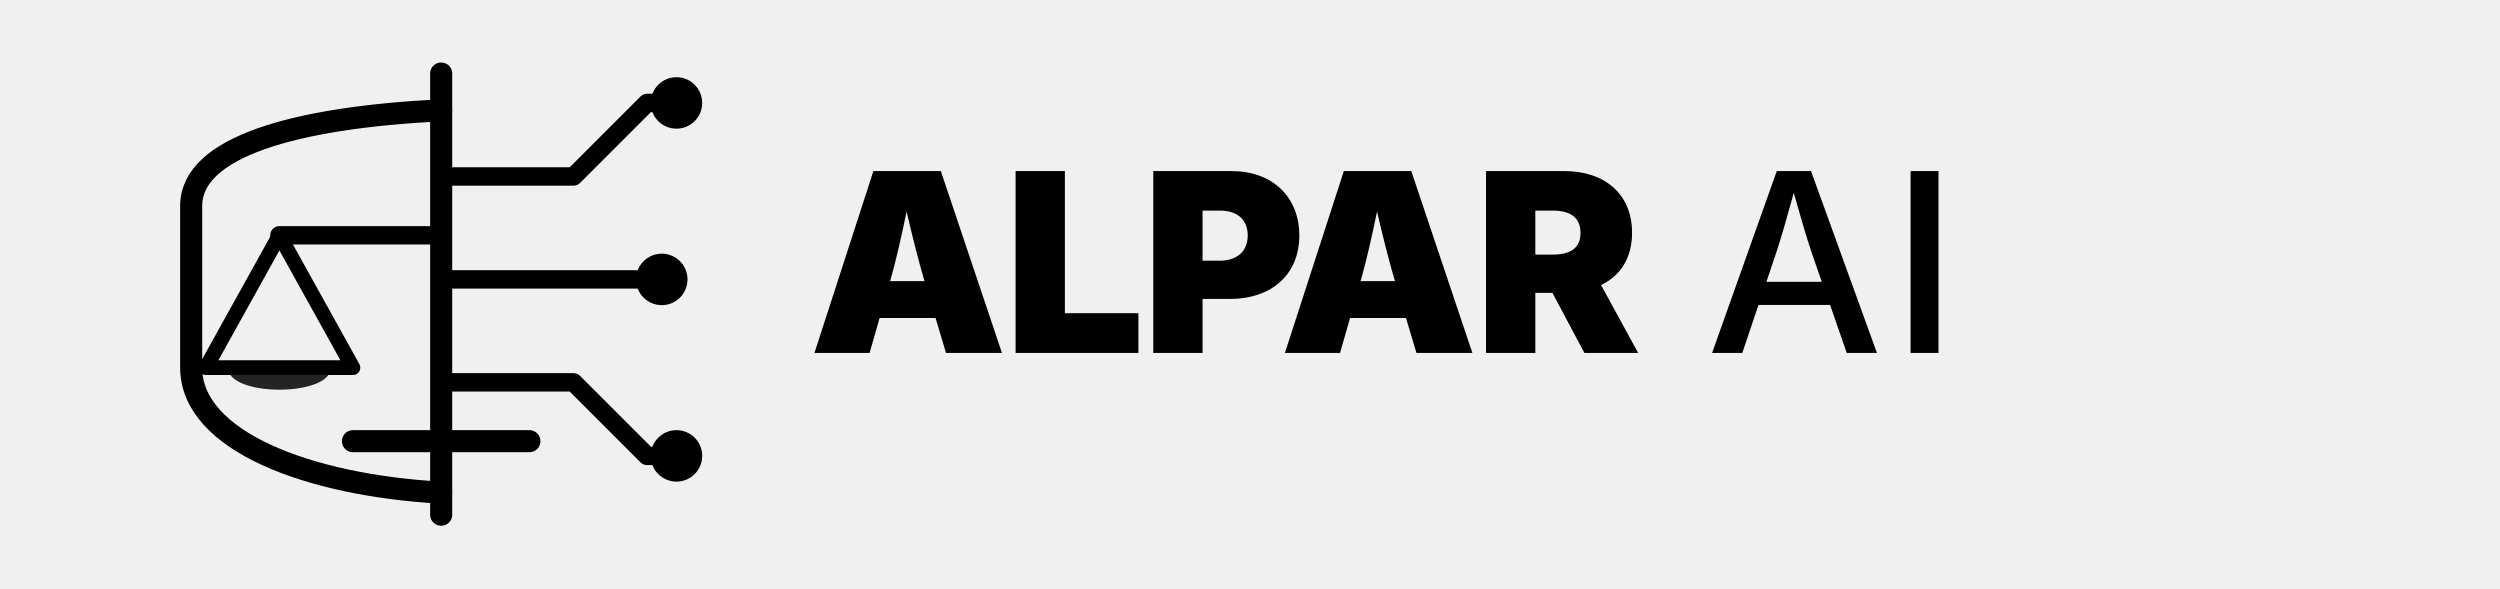
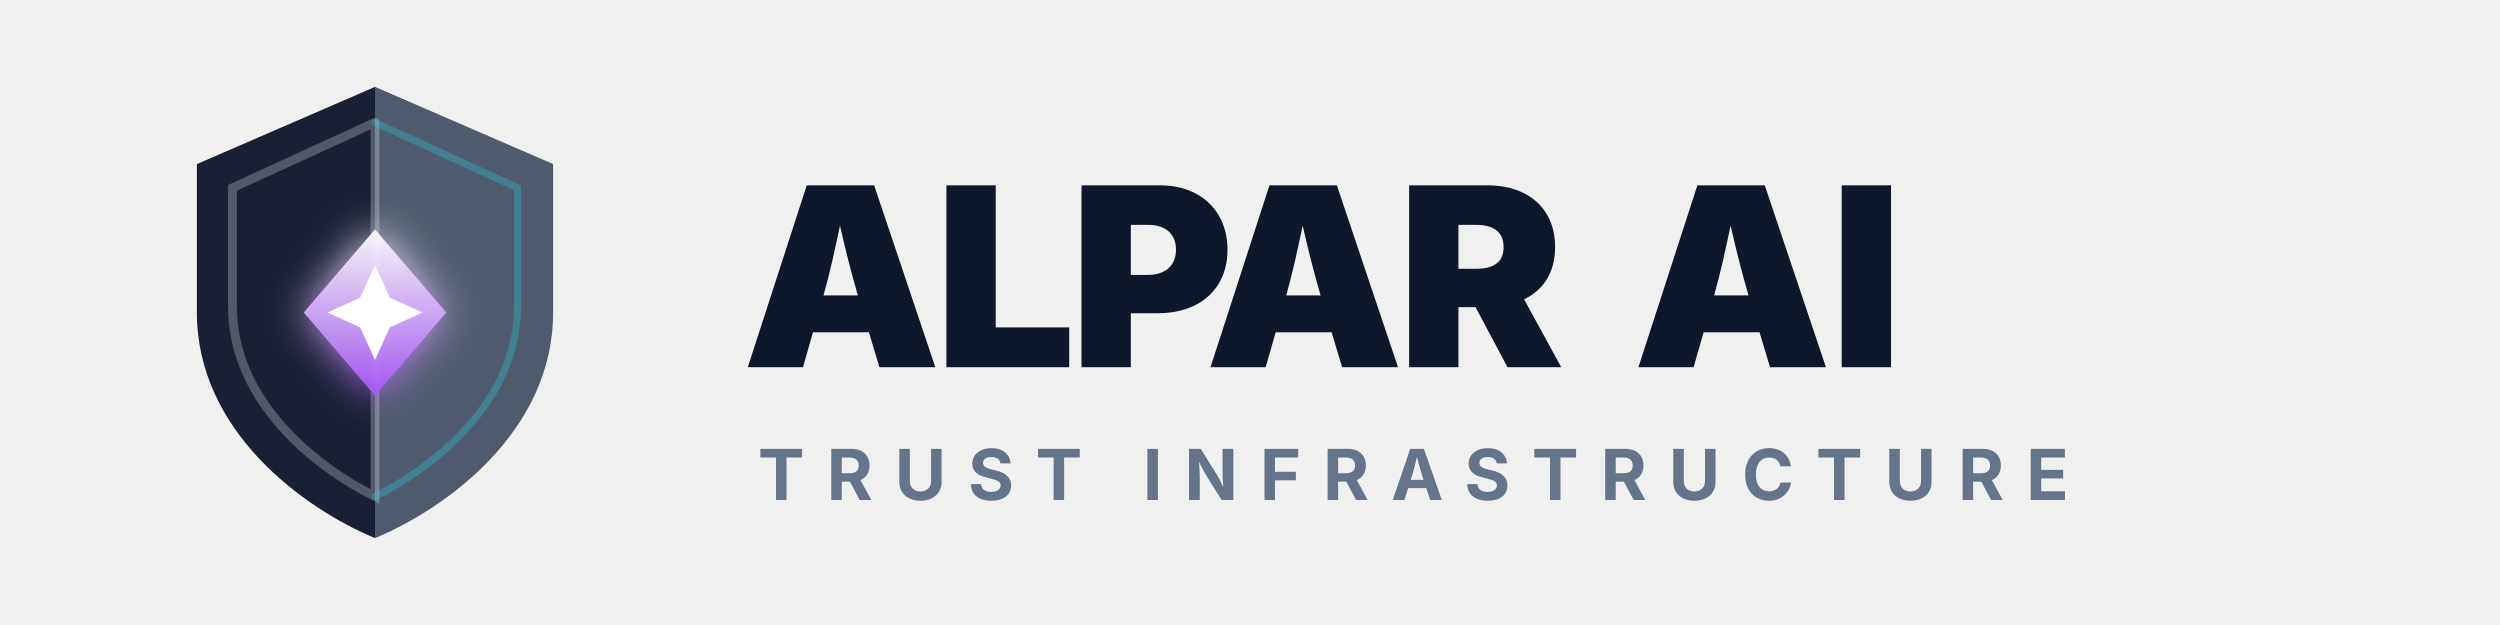
- <svg xmlns="http://www.w3.org/2000/svg" viewBox="0 0 340 80" width="340" height="80" role="img" aria-label="ALPAR AI">
-   <g transform="translate(10, 0)">
-     <path d="M 50,10 V 70" stroke="#000000" stroke-width="3" stroke-linecap="round" />
-     <path d="M 50,15 C 30,16 16,20 16,28 V 50 C 16,60 32,66 50,67" fill="none" stroke="#000000" stroke-width="3" stroke-linecap="round" />
-     <path d="M 50,32 H 28" stroke="#000000" stroke-width="2.5" stroke-linecap="round" />
-     <path d="M 28,32 L 18,50 H 38 Z" fill="none" stroke="#000000" stroke-width="2" stroke-linejoin="round" />
-     <path d="M 21,50 C 21,54 35,54 35,50 Z" fill="#000000" opacity="0.85" />
-     <path d="M 38,60 H 62" stroke="#000000" stroke-width="3" stroke-linecap="round" />
-     <path d="M 50,24 H 68 L 78,14 H 82" fill="none" stroke="#000000" stroke-width="2.5" stroke-linecap="round" stroke-linejoin="round" />
-     <circle cx="82" cy="14" r="3.5" fill="#000000" />
-     <path d="M 50,38 H 80" fill="none" stroke="#000000" stroke-width="2.5" stroke-linecap="round" />
-     <circle cx="80" cy="38" r="3.5" fill="#000000" />
-     <path d="M 50,52 H 68 L 78,62 H 82" fill="none" stroke="#000000" stroke-width="2.5" stroke-linecap="round" stroke-linejoin="round" />
-     <circle cx="82" cy="62" r="3.5" fill="#000000" />
+ <svg xmlns="http://www.w3.org/2000/svg" viewBox="0 0 320 80" width="320" height="80" fill="none" role="img" aria-label="ALPAR AI">
+   <defs>
+     <linearGradient id="logo-shield-left" x1="20" y1="12" x2="50" y2="88" gradientUnits="userSpaceOnUse">
+       <stop offset="0%" stop-color="#C084FC" />
+       <stop offset="50%" stop-color="#9333EA" />
+       <stop offset="100%" stop-color="#4F46E5" />
+     </linearGradient>
+     <linearGradient id="logo-shield-right" x1="80" y1="12" x2="50" y2="88" gradientUnits="userSpaceOnUse">
+       <stop offset="0%" stop-color="#22D3EE" />
+       <stop offset="60%" stop-color="#0284C7" />
+       <stop offset="100%" stop-color="#0F172A" />
+     </linearGradient>
+     <linearGradient id="logo-core-grad" x1="50" y1="36" x2="50" y2="64" gradientUnits="userSpaceOnUse">
+       <stop offset="0%" stop-color="#FFFFFF" />
+       <stop offset="100%" stop-color="#A855F7" />
+     </linearGradient>
+     <linearGradient id="logo-text-alpar" x1="0" y1="0" x2="1" y2="0">
+       <stop offset="0%" stop-color="#FFFFFF" />
+       <stop offset="100%" stop-color="#E2E8F0" />
+     </linearGradient>
+     <linearGradient id="logo-text-ai" x1="0" y1="0" x2="1" y2="0">
+       <stop offset="0%" stop-color="#22D3EE" />
+       <stop offset="100%" stop-color="#06B6D4" />
+     </linearGradient>
+     <filter id="logo-glow" x="-40%" y="-40%" width="180%" height="180%">
+       <feGaussianBlur stdDeviation="3.5" result="blur" />
+       <feMerge>
+         <feMergeNode in="blur" />
+         <feMergeNode in="SourceGraphic" />
+       </feMerge>
+     </filter>
+   </defs>
+   <g transform="translate(10, 2) scale(0.76)">
+     <path d="M 50,12 L 20,25 V 50 C 20,70 38,83 50,88 Z" fill="#0F172A" fill-opacity="0.95" />
+     <path d="M 50,12 L 80,25 V 50 C 80,70 62,83 50,88 Z" fill="#334155" fill-opacity="0.85" />
+     <path d="M 50,18 L 26,29 V 49 C 26,65 40,76 50,81 V 18" stroke="#FFFFFF" stroke-width="1.5" stroke-opacity="0.25" stroke-linecap="round" />
+     <path d="M 50,18 L 74,29 V 49 C 74,65 60,76 50,81" stroke="#22D3EE" stroke-width="1.2" stroke-opacity="0.3" stroke-linecap="round" />
+     <path d="M 50,36 L 62,50 L 50,64 L 38,50 Z" fill="url(#logo-core-grad)" filter="url(#logo-glow)" opacity="0.95" />
+     <path d="M 50,42 L 52.5,47.5 L 58,50 L 52.5,52.5 L 50,58 L 47.5,52.5 L 42,50 L 47.5,47.5 Z" fill="#FFFFFF" />
  </g>
-   <g transform="translate(110, 0)" font-family="Inter, -apple-system, BlinkMacSystemFont, 'Segoe UI', system-ui, sans-serif" font-weight="900" letter-spacing="-0.5">
-     <text x="0" y="48" font-size="34" fill="#000000">ALPAR</text>
-     <text x="122" y="48" font-size="34" font-weight="500" fill="#000000" letter-spacing="1">AI</text>
+   <g transform="translate(95, 0)" font-family="Inter, -apple-system, BlinkMacSystemFont, 'Segoe UI', system-ui, sans-serif">
+     <text x="0" y="47" font-size="32" font-weight="900" letter-spacing="-0.8" fill="#0F172A">ALPAR</text>
+     <text x="114" y="47" font-size="32" font-weight="900" letter-spacing="-0.2" fill="#0F172A">AI</text>
+     <text x="2" y="64" font-size="9" font-weight="700" letter-spacing="2.8" fill="#64748B" text-transform="uppercase">TRUST INFRASTRUCTURE</text>
  </g>
</svg>
